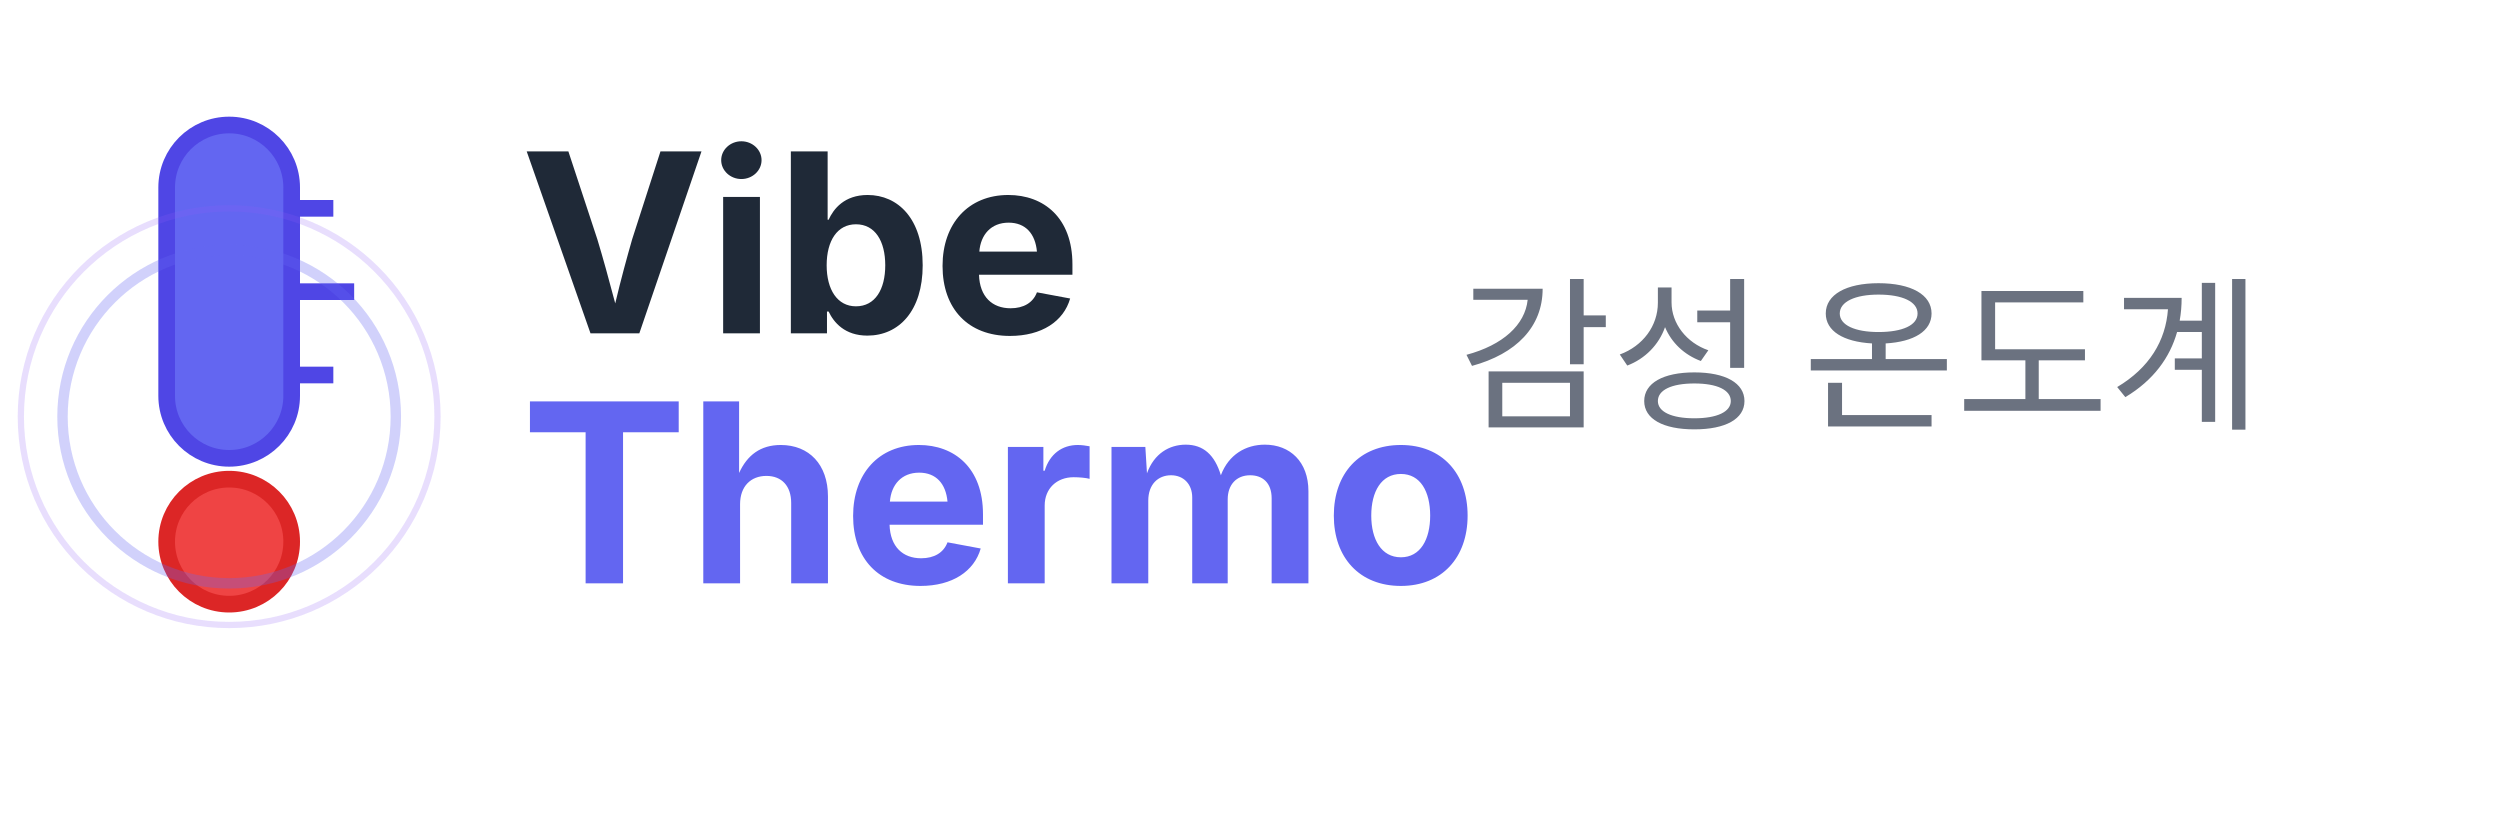
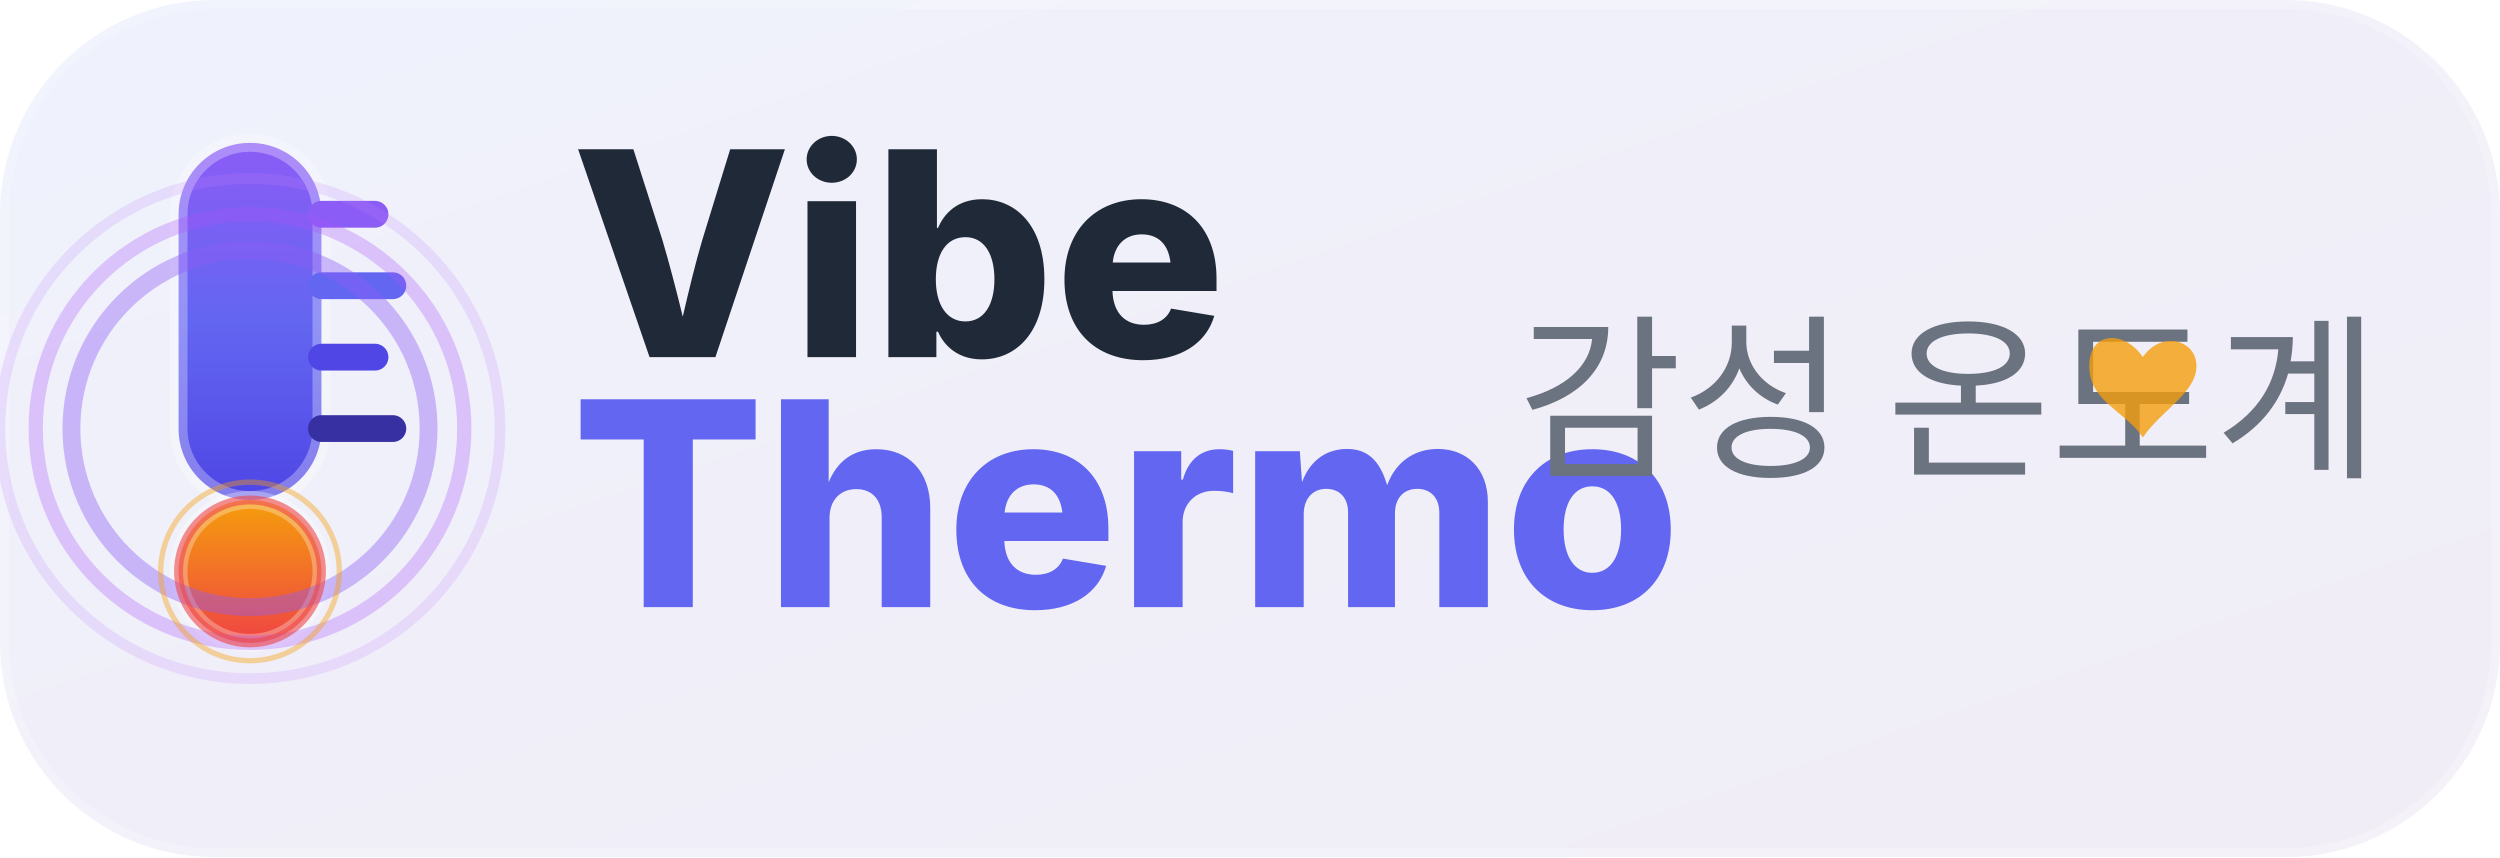
- <svg xmlns="http://www.w3.org/2000/svg" width="120" height="40" viewBox="0 0 120 40" fill="none">
-   <rect x="8" y="6" width="6" height="16" rx="3" fill="#6366f1" stroke="#4f46e5" stroke-width="0.8" />
-   <circle cx="11" cy="26" r="3" fill="#ef4444" stroke="#dc2626" stroke-width="0.8" />
-   <line x1="14" y1="10" x2="16" y2="10" stroke="#4f46e5" stroke-width="0.8" />
-   <line x1="14" y1="14" x2="17" y2="14" stroke="#4f46e5" stroke-width="0.8" />
-   <line x1="14" y1="18" x2="16" y2="18" stroke="#4f46e5" stroke-width="0.8" />
-   <circle cx="11" cy="20" r="8" fill="none" stroke="#6366f1" stroke-width="0.5" opacity="0.3" />
-   <circle cx="11" cy="20" r="10" fill="none" stroke="#8b5cf6" stroke-width="0.3" opacity="0.2" />
-   <text x="25" y="16" font-family="Inter, sans-serif" font-size="12" font-weight="700" fill="#1f2937">Vibe</text>
-   <text x="25" y="28" font-family="Inter, sans-serif" font-size="12" font-weight="700" fill="#6366f1">Thermo</text>
-   <text x="70" y="20" font-family="Inter, sans-serif" font-size="8" font-weight="400" fill="#6b7280">감성 온도계</text>
+ <svg xmlns="http://www.w3.org/2000/svg" width="140" height="48" viewBox="0 0 140 48" fill="none">
+   <defs>
+     <linearGradient id="thermoBg" x1="0%" y1="0%" x2="100%" y2="100%">
+       <stop offset="0%" stop-color="#667eea" stop-opacity="0.1" />
+       <stop offset="100%" stop-color="#764ba2" stop-opacity="0.1" />
+     </linearGradient>
+     <linearGradient id="thermoGrad" x1="0%" y1="0%" x2="0%" y2="100%">
+       <stop offset="0%" stop-color="#8b5cf6" />
+       <stop offset="50%" stop-color="#6366f1" />
+       <stop offset="100%" stop-color="#4f46e5" />
+     </linearGradient>
+     <linearGradient id="tempGrad" x1="0%" y1="0%" x2="0%" y2="100%">
+       <stop offset="0%" stop-color="#f59e0b" />
+       <stop offset="100%" stop-color="#ef4444" />
+     </linearGradient>
+   </defs>
+   <rect width="140" height="48" rx="12" fill="url(#thermoBg)" stroke="rgba(255,255,255,0.2)" stroke-width="1" />
+   <rect x="10" y="8" width="8" height="20" rx="4" fill="url(#thermoGrad)" stroke="rgba(255,255,255,0.3)" stroke-width="1" />
+   <circle cx="14" cy="32" r="4" fill="url(#tempGrad)" stroke="rgba(255,255,255,0.3)" stroke-width="1" />
+   <line x1="18" y1="12" x2="21" y2="12" stroke="#8b5cf6" stroke-width="1.5" stroke-linecap="round" />
+   <line x1="18" y1="16" x2="22" y2="16" stroke="#6366f1" stroke-width="1.5" stroke-linecap="round" />
+   <line x1="18" y1="20" x2="21" y2="20" stroke="#4f46e5" stroke-width="1.5" stroke-linecap="round" />
+   <line x1="18" y1="24" x2="22" y2="24" stroke="#3730a3" stroke-width="1.5" stroke-linecap="round" />
+   <circle cx="14" cy="24" r="10" fill="none" stroke="#8b5cf6" stroke-width="1" opacity="0.4" />
+   <circle cx="14" cy="24" r="12" fill="none" stroke="#a855f7" stroke-width="0.8" opacity="0.3" />
+   <circle cx="14" cy="24" r="14" fill="none" stroke="#c084fc" stroke-width="0.6" opacity="0.2" />
+   <text x="32" y="20" font-family="Inter, sans-serif" font-size="16" font-weight="800" fill="#1f2937">Vibe</text>
+   <text x="32" y="34" font-family="Inter, sans-serif" font-size="16" font-weight="800" fill="#6366f1">Thermo</text>
+   <text x="85" y="26" font-family="Inter, sans-serif" font-size="10" font-weight="500" fill="#6b7280">감성 온도계</text>
+   <path d="M120 20c-1-1.5-3-1.5-3 0.5s2 2.5 3 4c1-1.5 3-2.5 3-4s-2-2-3-0.5z" fill="#f59e0b" opacity="0.8" />
+   <circle cx="14" cy="32" r="4" fill="none" stroke="#ef4444" stroke-width="0.5" opacity="0.6" />
+   <circle cx="14" cy="32" r="5" fill="none" stroke="#f59e0b" stroke-width="0.3" opacity="0.4" />
</svg>
